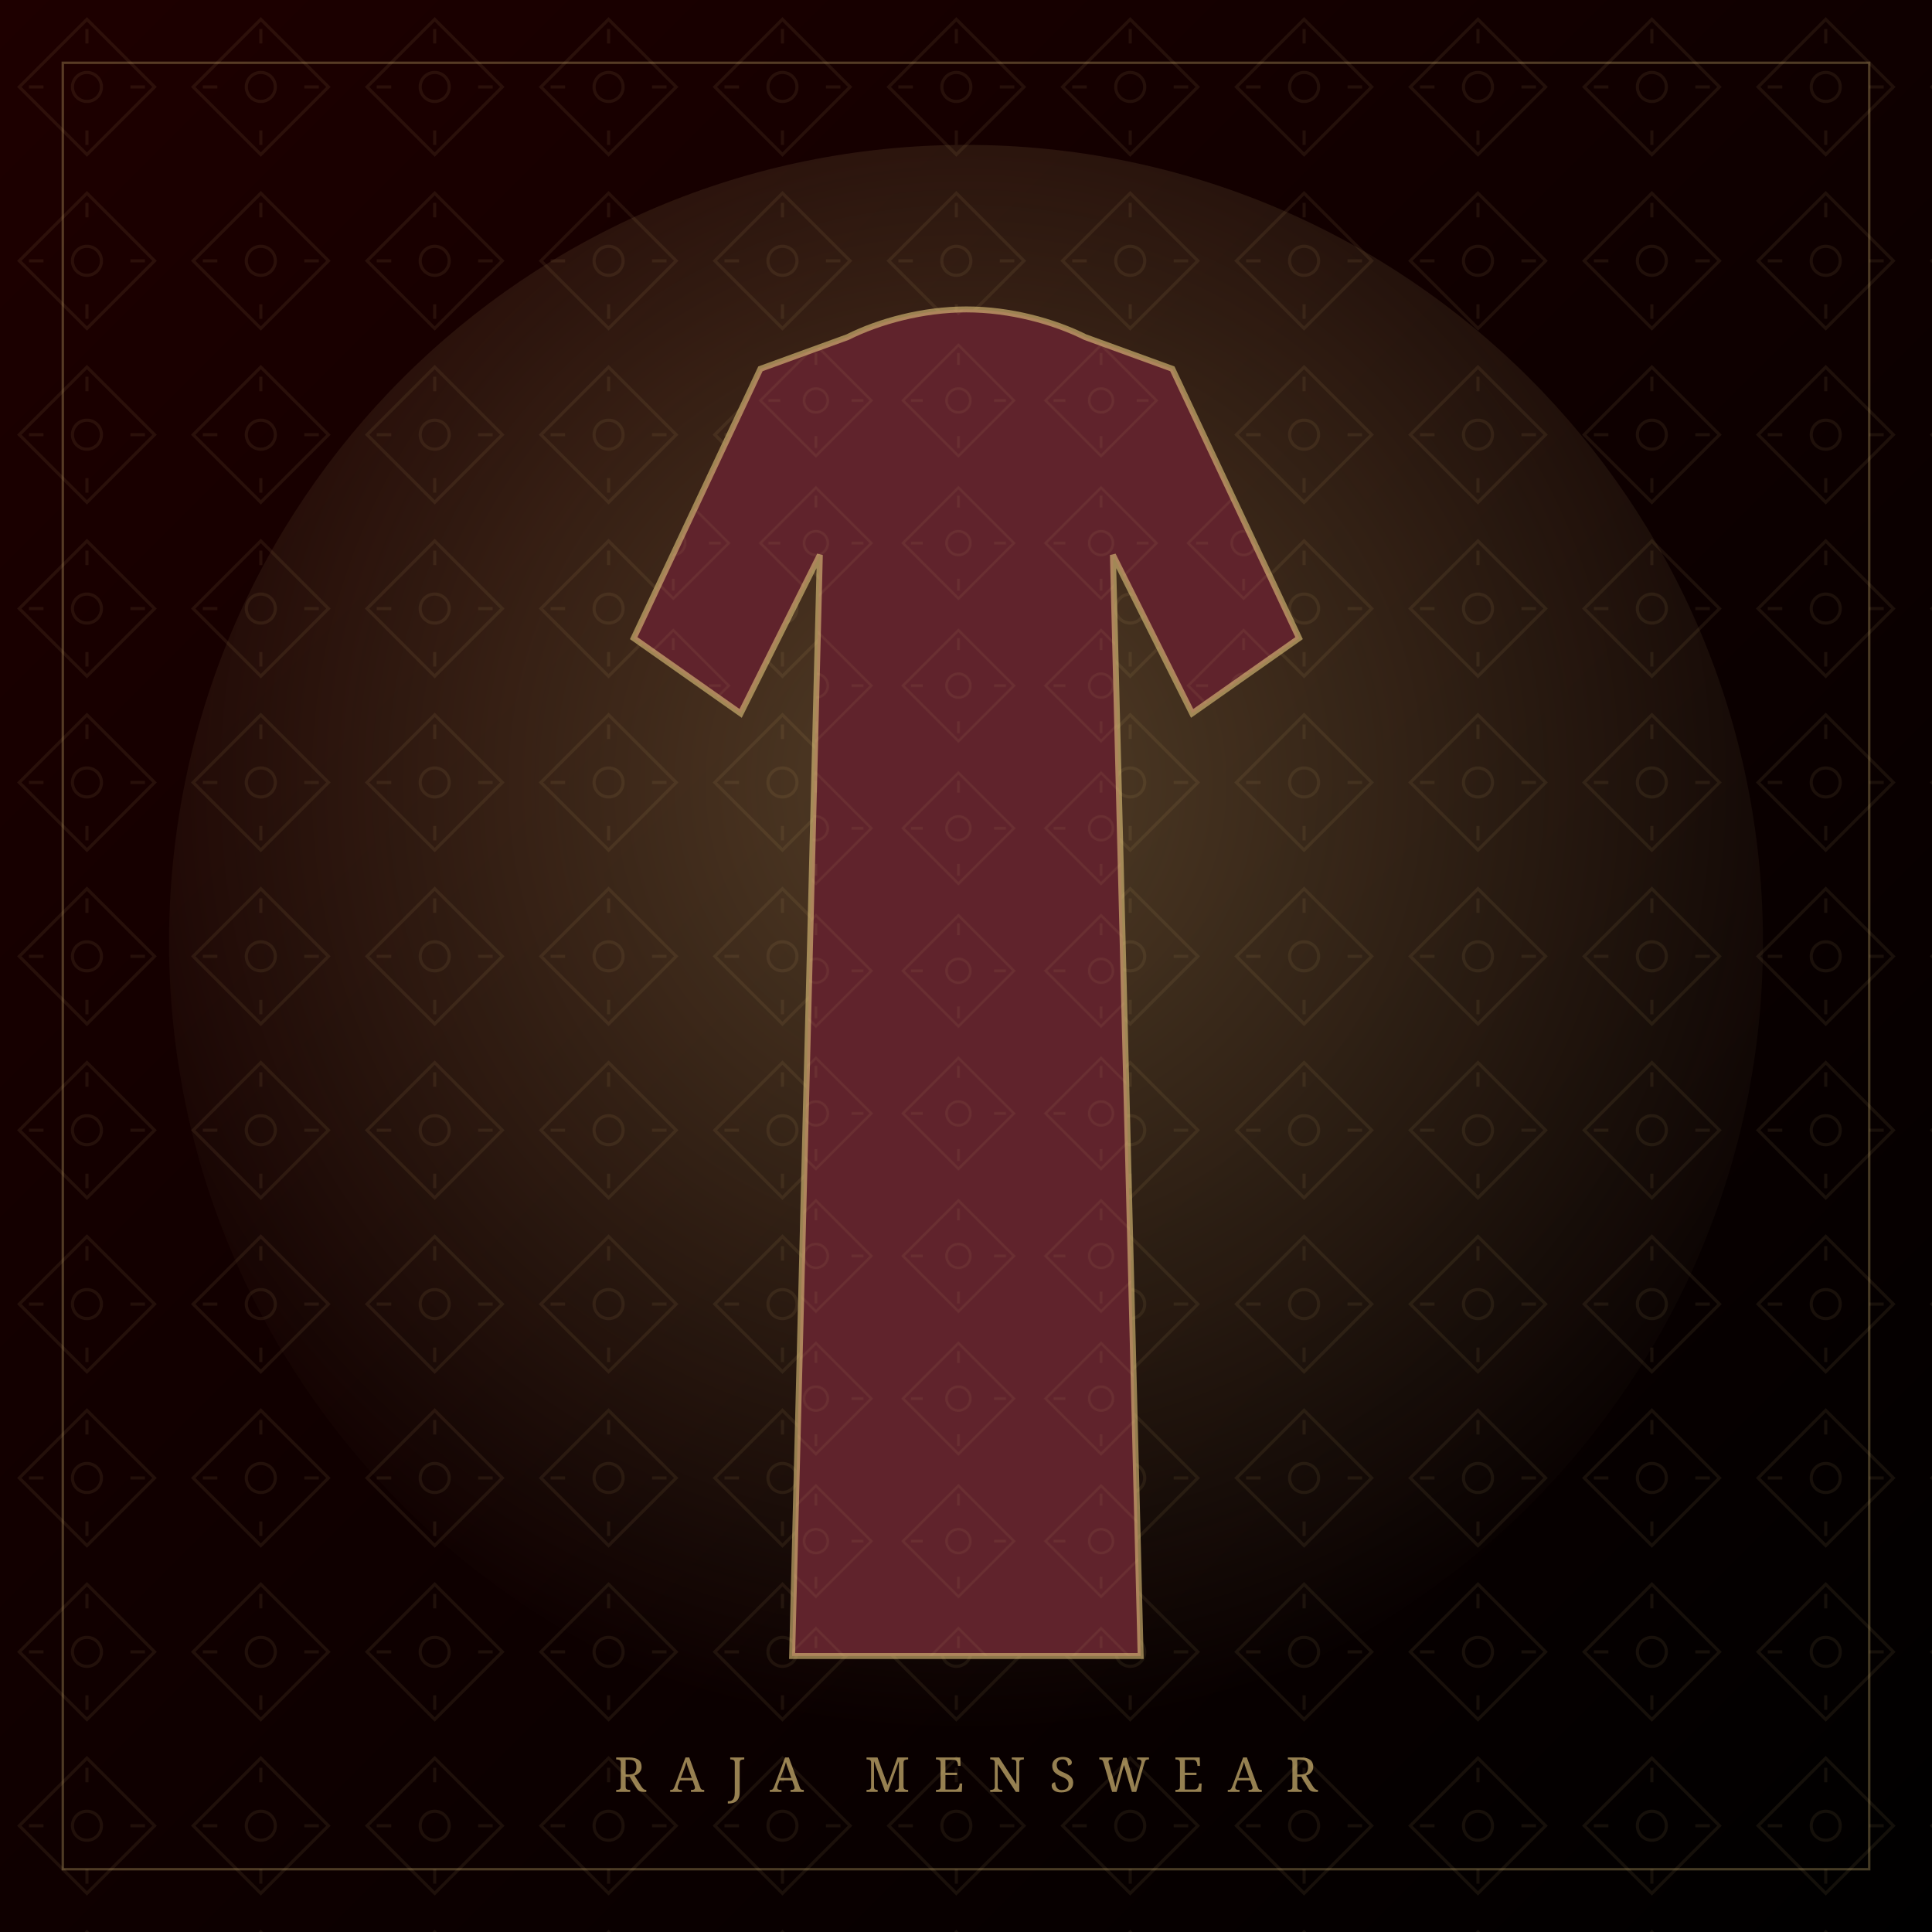
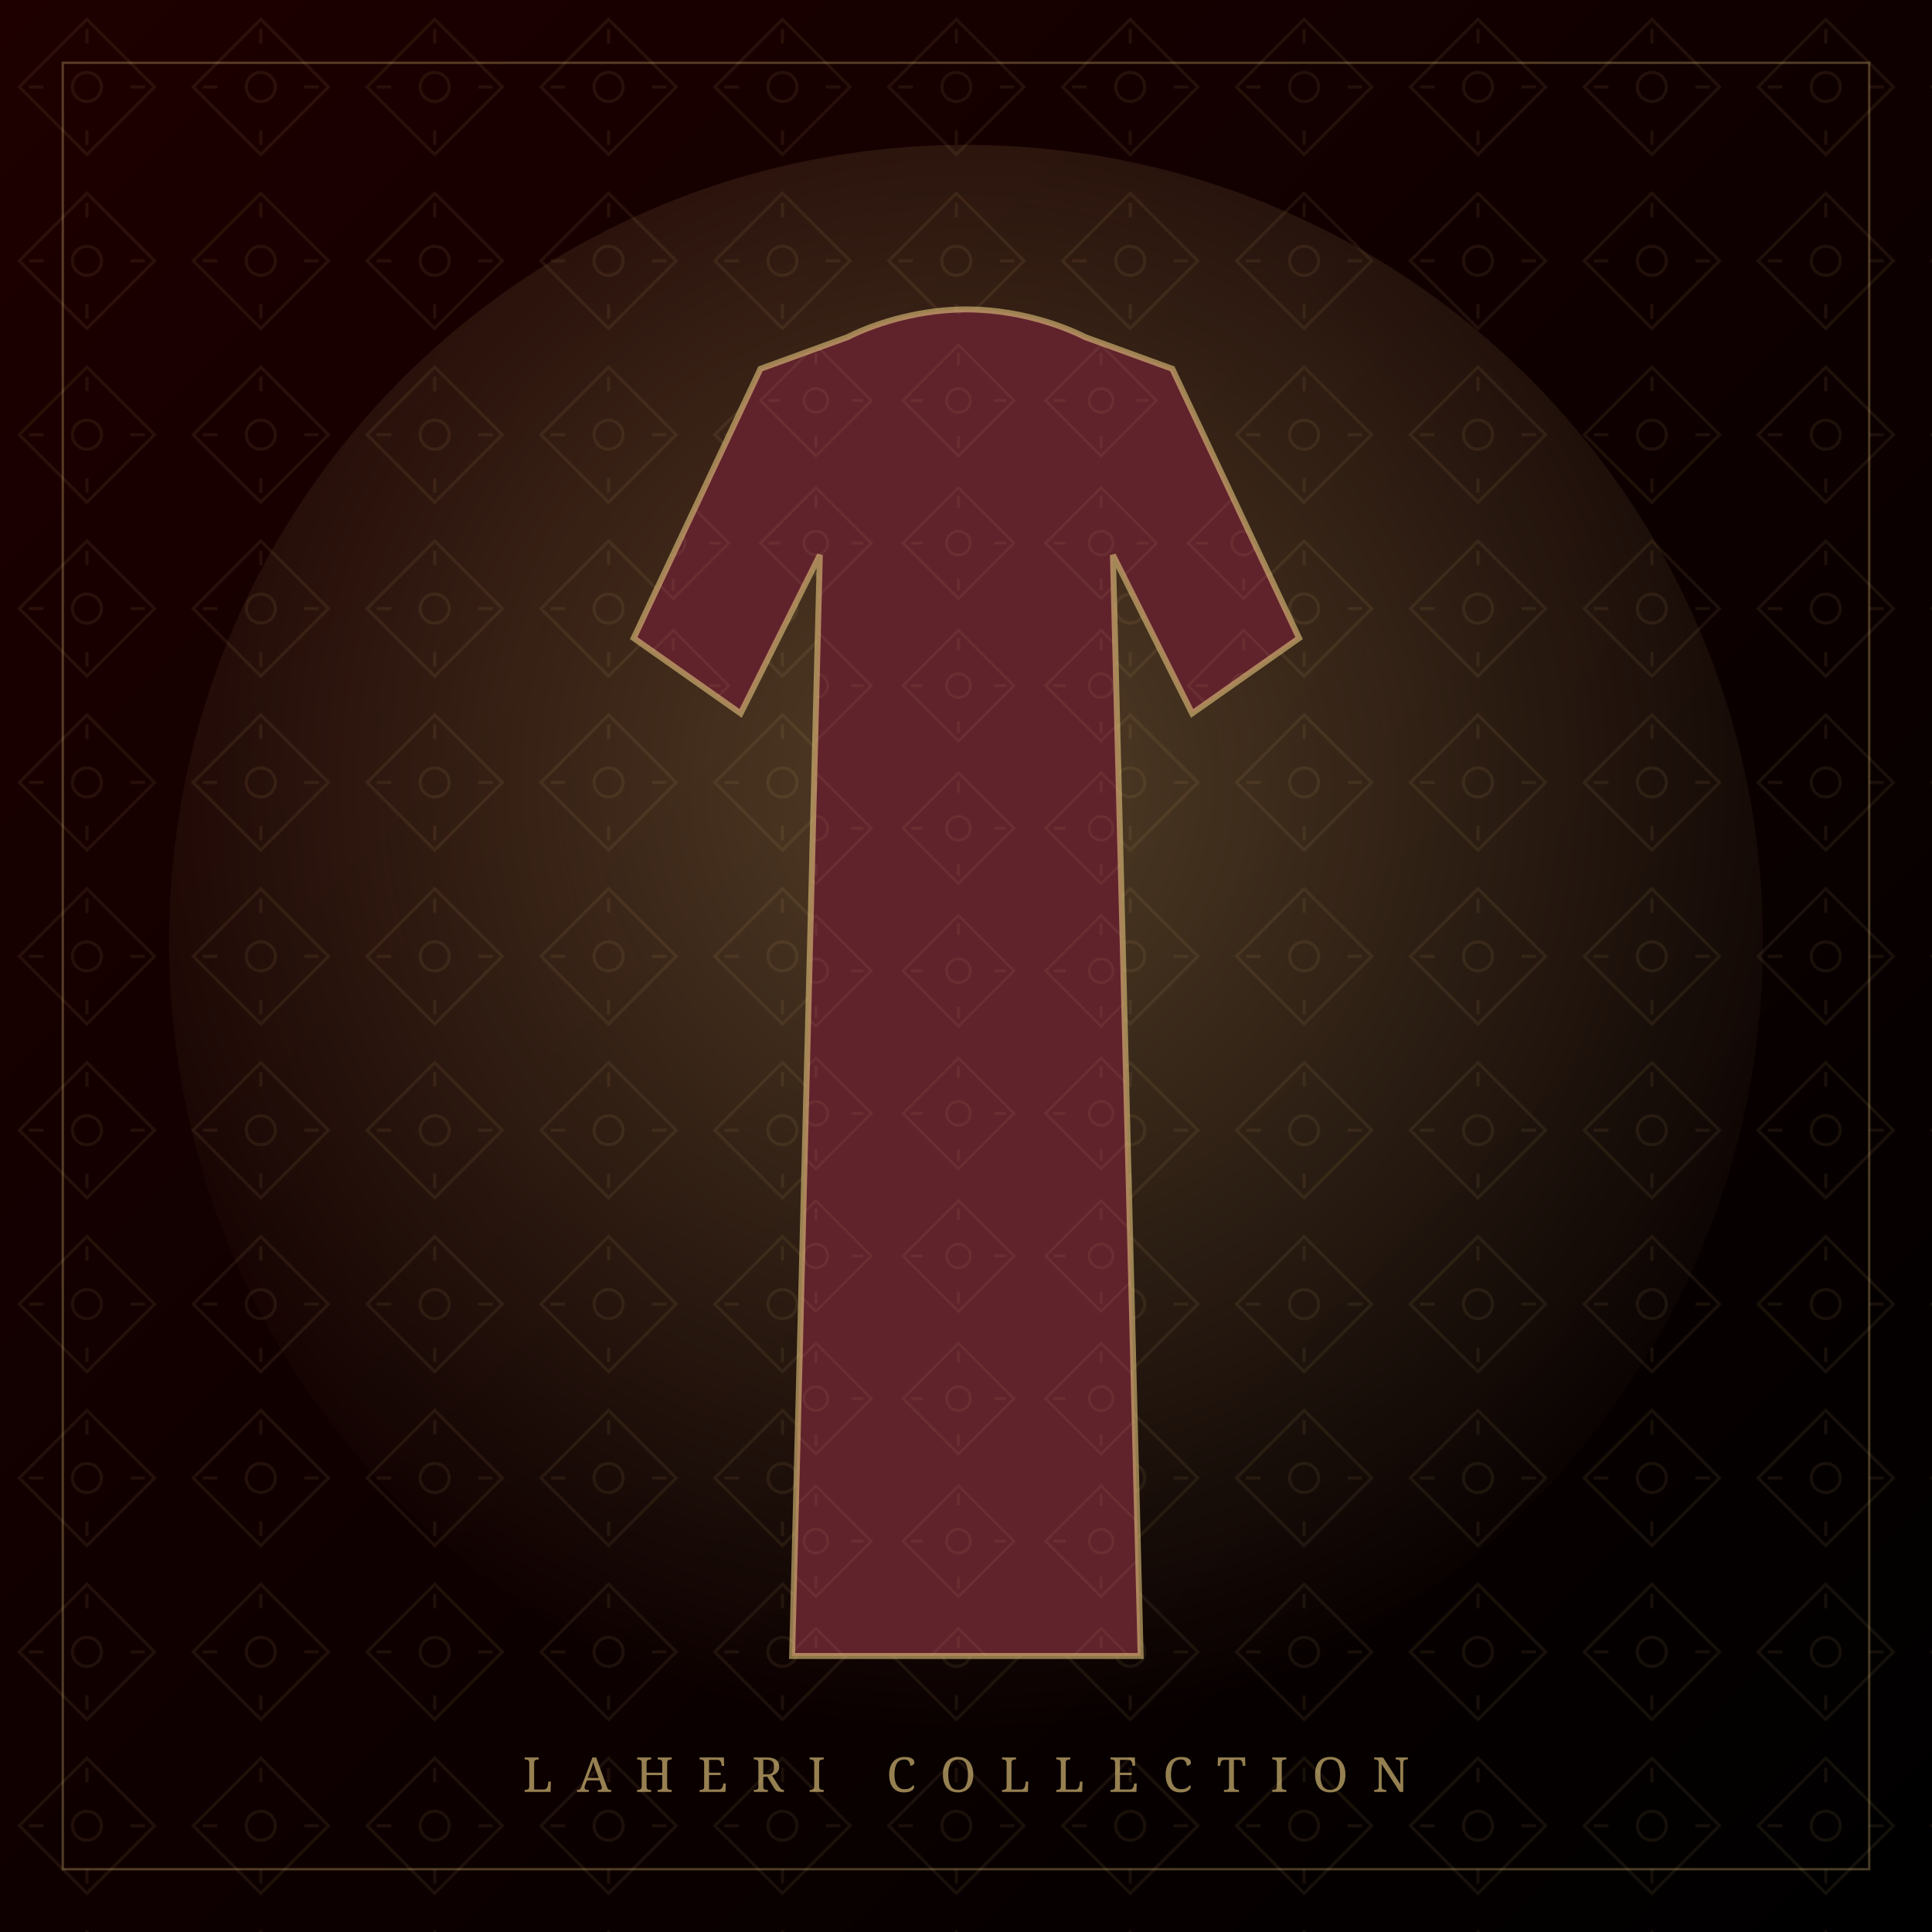
<svg xmlns="http://www.w3.org/2000/svg" viewBox="0 0 800 800" width="800" height="800">
  <defs>
    <linearGradient id="s1" x1="0" y1="0" x2="1" y2="1">
      <stop offset="0" stop-color="#1e0000" />
      <stop offset="1" stop-color="#000000" />
    </linearGradient>
    <radialGradient id="sg1" cx="0.5" cy="0.4" r="0.6">
      <stop offset="0" stop-color="#e2c47c" stop-opacity="0.32" />
      <stop offset="1" stop-color="#e2c47c" stop-opacity="0" />
    </radialGradient>
    <pattern id="sp-1" width="72" height="72" patternUnits="userSpaceOnUse">
      <g fill="none" stroke="#e2c47c" stroke-width="1.3" opacity="0.14">
        <path d="M36 8 64 36 36 64 8 36Z" />
        <circle cx="36" cy="36" r="6" />
        <path d="M36 18v-6M36 60v-6M18 36h-6M60 36h-6" />
      </g>
    </pattern>
    <clipPath id="sc-1">
      <path d="M400 206 C378 206 356 212 340 220 L296 236 L232 372 L286 410 L326 330 L312 886 L488 886 L474 330 L514 410 L568 372 L504 236 L460 220 C444 212 422 206 400 206 Z" />
    </clipPath>
  </defs>
  <rect width="800" height="800" fill="url(#s1)" />
  <rect width="800" height="800" fill="url(#sp-1)" opacity="0.6" />
  <circle cx="400" cy="390" r="330" fill="url(#sg1)" />
  <g transform="translate(0 -90) scale(0.82) translate(88 60)">
    <path d="M400 206 C378 206 356 212 340 220 L296 236 L232 372 L286 410 L326 330 L312 886 L488 886 L474 330 L514 410 L568 372 L504 236 L460 220 C444 212 422 206 400 206 Z" fill="#60232c" stroke="#e2c47c" stroke-opacity="0.6" stroke-width="3" />
    <g clip-path="url(#sc-1)">
      <rect width="800" height="1000" fill="url(#sp-1)" opacity="0.55" />
    </g>
  </g>
  <rect x="26" y="26" width="748" height="748" fill="none" stroke="#e2c47c" stroke-opacity="0.3" />
-   <text x="400" y="742" text-anchor="middle" font-family="Georgia, serif" font-size="20" letter-spacing="10" fill="#e2c47c" opacity="0.65">RAJA MENSWEAR</text>
+   <text x="400" y="742" text-anchor="middle" font-family="Georgia, serif" font-size="20" letter-spacing="10" fill="#e2c47c" opacity="0.65">LAHERI COLLECTION</text>
</svg>
